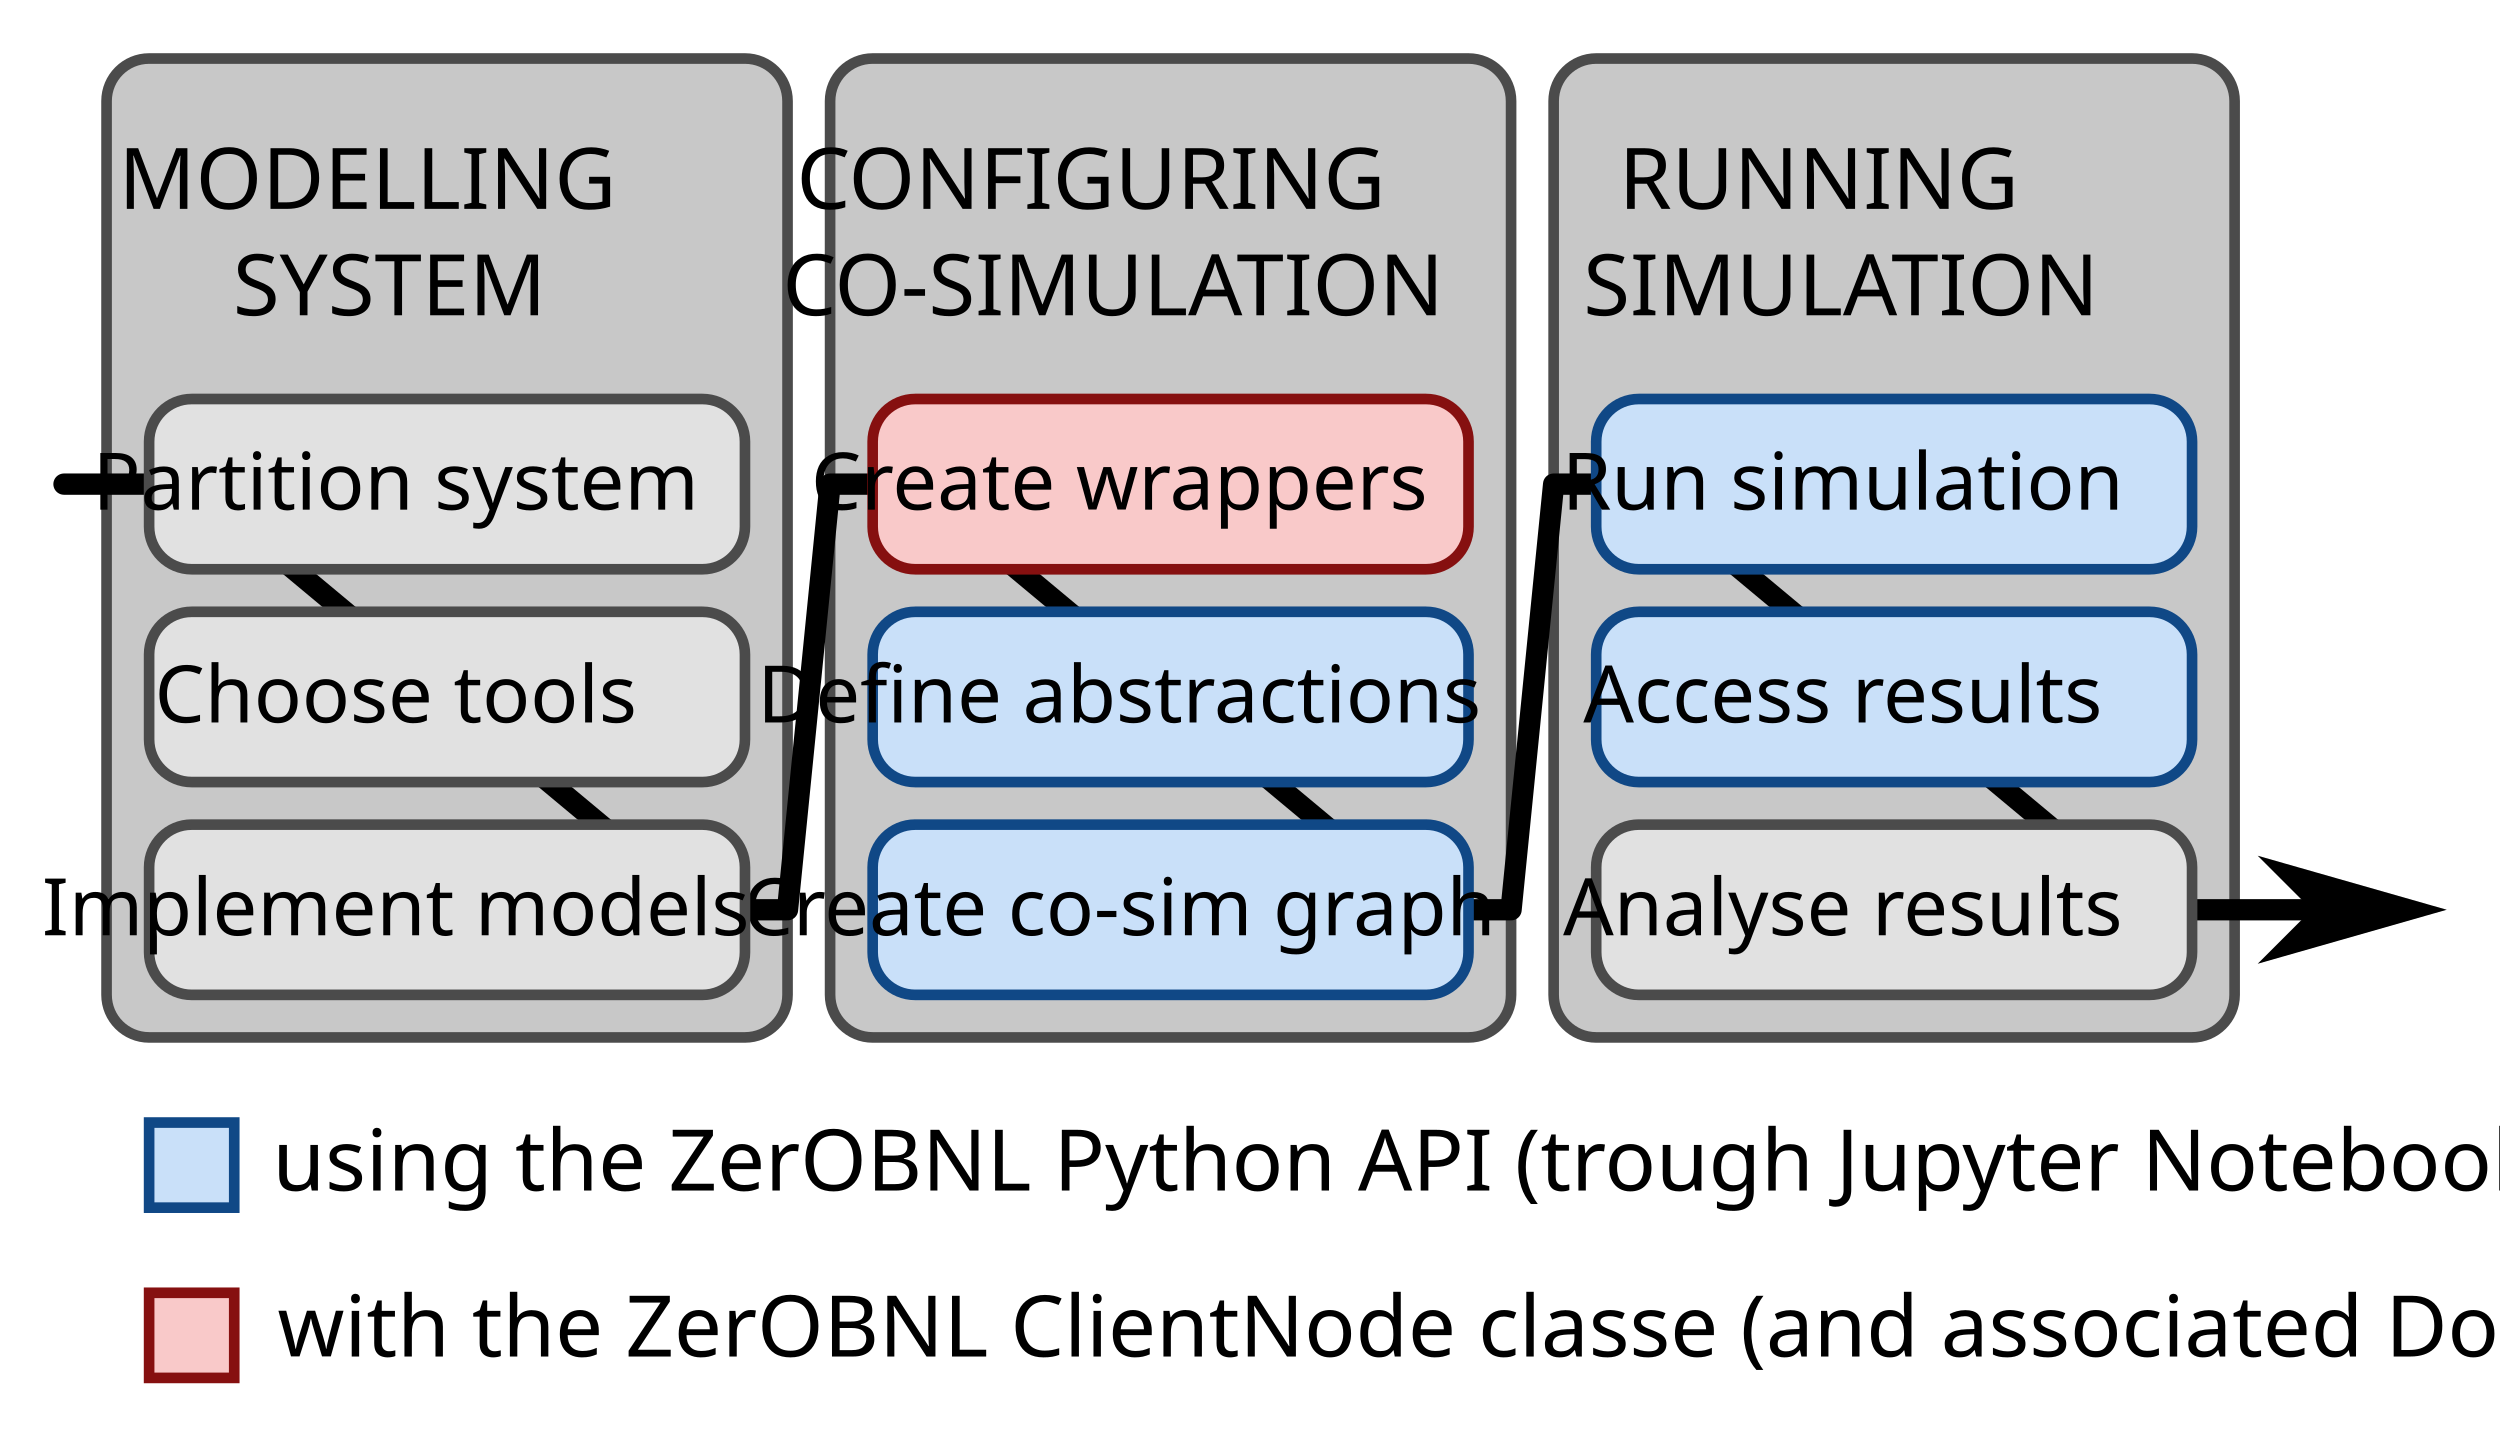
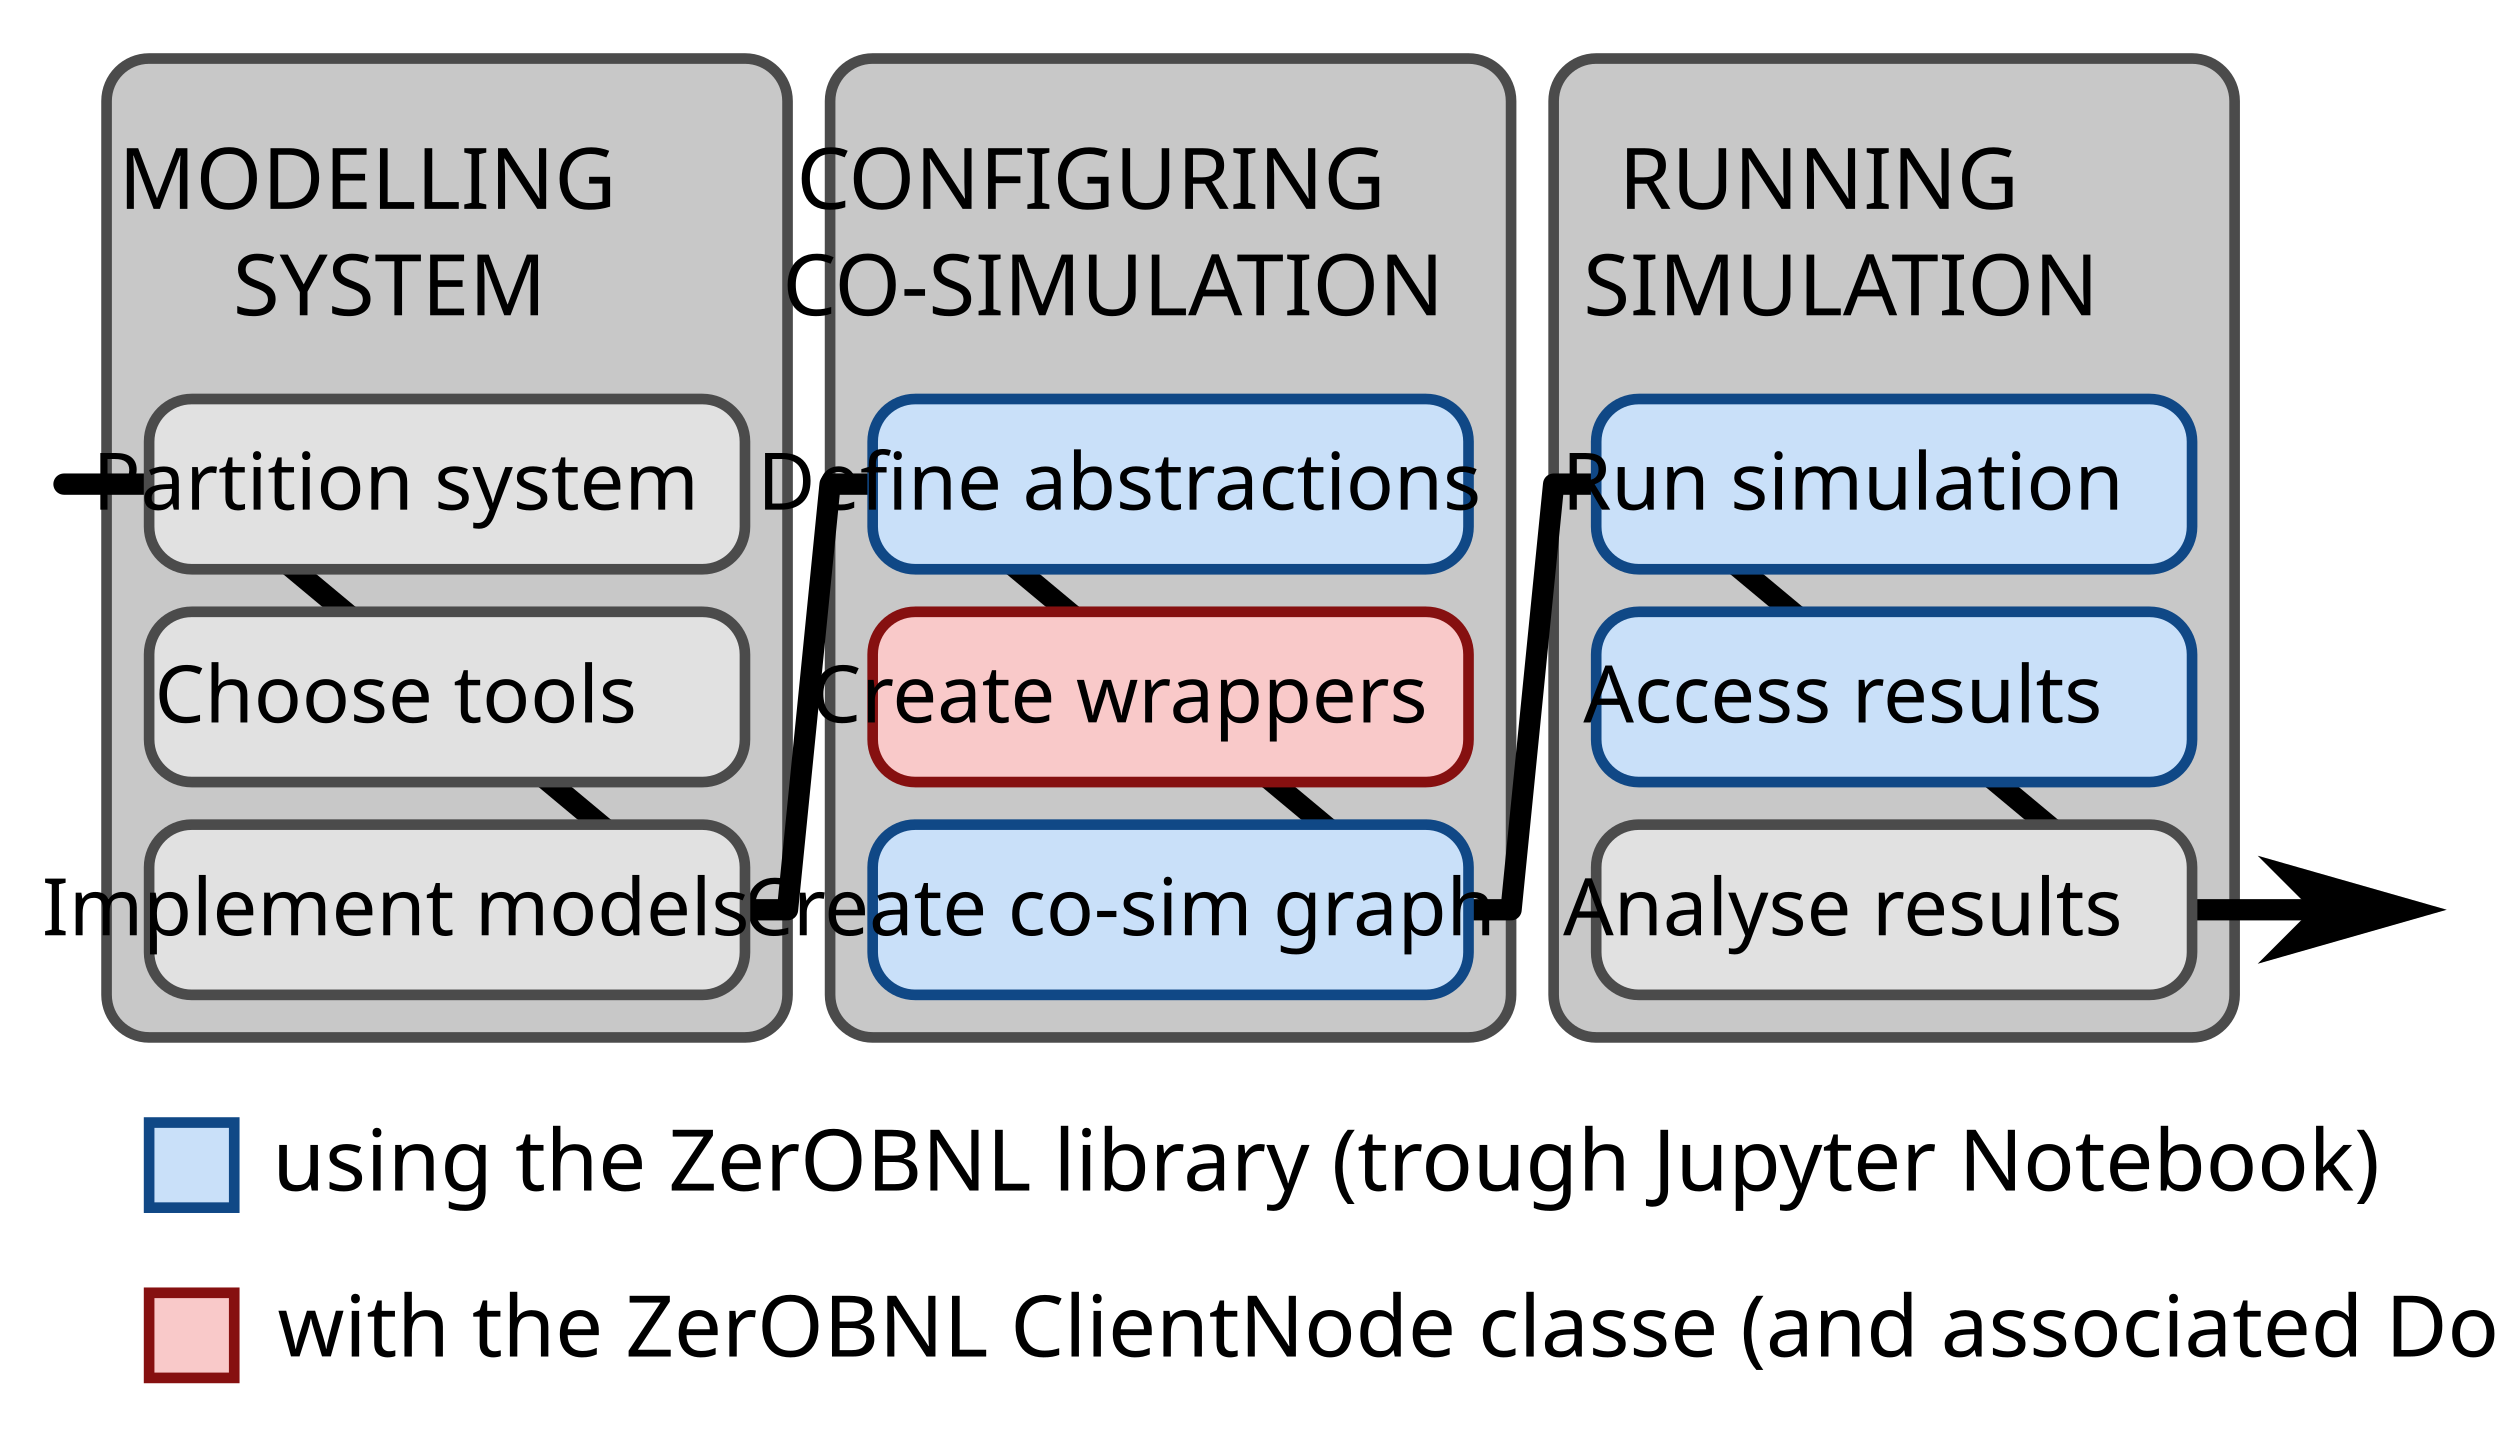
<svg xmlns="http://www.w3.org/2000/svg" width="1174.778" height="675" viewBox="0 0 310.827 178.594" version="1.1" id="svg8">
  <defs id="defs2">
    <marker orient="auto" refY="0" refX="0" id="Arrow1Mend" style="overflow:visible">
      <path id="path4929" d="M 0,0 5,-5 -12.5,0 5,5 Z" style="fill:#000000;fill-opacity:1;fill-rule:evenodd;stroke:#000000;stroke-width:1pt;stroke-opacity:1" transform="matrix(-0.4,0,0,-0.4,-4,0)" />
    </marker>
    <marker orient="auto" refY="0" refX="0" id="Arrow1Mend-9" style="overflow:visible">
      <path id="path4929-3" d="M 0,0 5,-5 -12.5,0 5,5 Z" style="fill:#000000;fill-opacity:1;fill-rule:evenodd;stroke:#000000;stroke-width:1pt;stroke-opacity:1" transform="matrix(-0.4,0,0,-0.4,-4,0)" />
    </marker>
  </defs>
  <g id="layer1" transform="translate(-214.2937,-120.3907)">
    <rect id="rect12-1-7-3-7" width="121.708" height="84.666" x="127.667" y="-492.125" style="fill:#c8c8c8;fill-opacity:1;stroke:#4b4b4b;stroke-width:1.323;stroke-miterlimit:4;stroke-dasharray:none;stroke-opacity:1" ry="5.292" transform="rotate(90)" />
    <flowRoot xml:space="preserve" id="flowRoot4636" style="font-style:normal;font-weight:normal;font-size:40px;line-height:1.25;font-family:sans-serif;letter-spacing:0px;word-spacing:0px;fill:#000000;fill-opacity:1;stroke:none" transform="matrix(0.2645833,0,0,0.2645833,0,32.41666)">
      <flowRegion id="flowRegion4638">
        <rect id="rect4640" width="460" height="440" x="680" y="300" />
      </flowRegion>
      <flowPara id="flowPara4642" />
    </flowRoot>
    <rect id="rect12-1-7-3" width="121.708" height="84.667" x="127.667" y="-402.167" style="fill:#c8c8c8;fill-opacity:1;stroke:#4b4b4b;stroke-width:1.323;stroke-miterlimit:4;stroke-dasharray:none;stroke-opacity:1" ry="5.292" transform="rotate(90)" />
    <rect id="rect12-1-75" width="121.708" height="84.667" x="127.667" y="-312.209" style="fill:#c8c8c8;fill-opacity:1;stroke:#4b4b4b;stroke-width:1.323;stroke-miterlimit:4;stroke-dasharray:none;stroke-opacity:1" ry="5.292" transform="rotate(90)" />
    <text xml:space="preserve" style="font-style:normal;font-variant:normal;font-weight:normal;font-stretch:normal;font-size:10.583px;line-height:1.25;font-family:'Ubuntu Condensed';-inkscape-font-specification:'Ubuntu Condensed, ';text-align:center;letter-spacing:0px;word-spacing:0px;text-anchor:middle;fill:#000000;fill-opacity:1;stroke:none;stroke-width:0.265" x="269.615" y="146.361" id="text4646-7-5-3">
      <tspan id="tspan4644-8-0-5" x="269.615" y="146.361" style="font-style:normal;font-variant:normal;font-weight:normal;font-stretch:normal;font-family:'Ubuntu Condensed';-inkscape-font-specification:'Ubuntu Condensed, ';text-align:center;text-anchor:middle;stroke-width:0.265">MODELLING</tspan>
      <tspan x="269.615" y="159.59" style="font-style:normal;font-variant:normal;font-weight:normal;font-stretch:normal;font-family:'Ubuntu Condensed';-inkscape-font-specification:'Ubuntu Condensed, ';text-align:center;text-anchor:middle;stroke-width:0.265" id="tspan4648-4-3-6">SYSTEM</tspan>
    </text>
    <text xml:space="preserve" style="font-style:normal;font-variant:normal;font-weight:normal;font-stretch:normal;font-size:10.583px;line-height:1.25;font-family:'Ubuntu Condensed';-inkscape-font-specification:'Ubuntu Condensed, ';text-align:center;letter-spacing:0px;word-spacing:0px;text-anchor:middle;fill:#000000;fill-opacity:1;stroke:none;stroke-width:0.265" x="359.573" y="146.361" id="text4646-7-5-6-2">
      <tspan id="tspan4644-8-0-1-9" x="359.573" y="146.361" style="font-style:normal;font-variant:normal;font-weight:normal;font-stretch:normal;font-family:'Ubuntu Condensed';-inkscape-font-specification:'Ubuntu Condensed, ';text-align:center;text-anchor:middle;stroke-width:0.265">CONFIGURING</tspan>
      <tspan x="359.573" y="159.59" style="font-style:normal;font-variant:normal;font-weight:normal;font-stretch:normal;font-family:'Ubuntu Condensed';-inkscape-font-specification:'Ubuntu Condensed, ';text-align:center;text-anchor:middle;stroke-width:0.265" id="tspan4648-4-3-0-1">CO-SIMULATION</tspan>
    </text>
    <text xml:space="preserve" style="font-style:normal;font-variant:normal;font-weight:normal;font-stretch:normal;font-size:10.583px;line-height:1.25;font-family:'Ubuntu Condensed';-inkscape-font-specification:'Ubuntu Condensed, ';text-align:center;letter-spacing:0px;word-spacing:0px;text-anchor:middle;fill:#000000;fill-opacity:1;stroke:none;stroke-width:0.265" x="450.06" y="146.361" id="text4646-7-5-6-6-2">
      <tspan id="tspan4644-8-0-1-3-7" x="450.06" y="146.361" style="font-style:normal;font-variant:normal;font-weight:normal;font-stretch:normal;font-family:'Ubuntu Condensed';-inkscape-font-specification:'Ubuntu Condensed, ';text-align:center;text-anchor:middle;stroke-width:0.265">RUNNING</tspan>
      <tspan x="450.06" y="159.59" style="font-style:normal;font-variant:normal;font-weight:normal;font-stretch:normal;font-family:'Ubuntu Condensed';-inkscape-font-specification:'Ubuntu Condensed, ';text-align:center;text-anchor:middle;stroke-width:0.265" id="tspan4648-4-3-0-2-0">SIMULATION</tspan>
    </text>
    <path style="fill:none;stroke:#000000;stroke-width:2.646;stroke-linecap:round;stroke-linejoin:round;stroke-miterlimit:4;stroke-dasharray:none;stroke-dashoffset:0;stroke-opacity:1;marker-end:url(#Arrow1Mend-9)" d="m 222.25,180.583 15.875,1e-5 63.5,52.917 h 10.583 L 317.5,180.583 h 10.583 l 63.5,52.917 h 10.583 l 5.292,-52.917 h 10.583 l 63.5,52.917 h 31.75" id="path4918-6" />
    <rect id="rect12-62-0" width="74.083" height="21.167" x="412.75" y="170" style="fill:#c9e0f9;fill-opacity:1;stroke:#104886;stroke-width:1.323;stroke-miterlimit:4;stroke-dasharray:none;stroke-opacity:1" ry="5.292" />
    <rect id="rect12-9-6" width="74.083" height="21.167" x="412.75" y="222.917" style="fill:#e1e1e1;fill-opacity:1;stroke:#4b4b4b;stroke-width:1.323;stroke-miterlimit:4;stroke-dasharray:none;stroke-opacity:1" ry="5.292" />
    <text xml:space="preserve" style="font-style:normal;font-variant:normal;font-weight:normal;font-stretch:normal;font-size:9.878px;line-height:1.25;font-family:'Ubuntu Condensed';-inkscape-font-specification:'Ubuntu Condensed, ';text-align:center;letter-spacing:0px;word-spacing:0px;text-anchor:middle;fill:#000000;fill-opacity:1;stroke:none;stroke-width:0.265" x="449.831" y="183.758" id="text4646-3-5-2">
      <tspan x="449.831" y="183.758" style="font-style:normal;font-variant:normal;font-weight:normal;font-stretch:normal;font-size:9.878px;font-family:'Ubuntu Condensed';-inkscape-font-specification:'Ubuntu Condensed, ';text-align:center;text-anchor:middle;stroke-width:0.265" id="tspan4648-0-92-6">Run simulation</tspan>
    </text>
    <text xml:space="preserve" style="font-style:normal;font-variant:normal;font-weight:normal;font-stretch:normal;font-size:9.878px;line-height:1.25;font-family:'Ubuntu Condensed';-inkscape-font-specification:'Ubuntu Condensed, ';text-align:center;letter-spacing:0px;word-spacing:0px;text-anchor:middle;fill:#000000;fill-opacity:1;stroke:none;stroke-width:0.265" x="449.831" y="236.675" id="text4646-3-28-1">
      <tspan x="449.831" y="236.675" style="font-style:normal;font-variant:normal;font-weight:normal;font-stretch:normal;font-size:9.878px;font-family:'Ubuntu Condensed';-inkscape-font-specification:'Ubuntu Condensed, ';text-align:center;text-anchor:middle;stroke-width:0.265" id="tspan4648-0-97-8">Analyse results</tspan>
    </text>
-     <rect id="rect12-7-9" width="74.083" height="21.167" x="322.792" y="170" style="fill:#f9c9c9;fill-opacity:1;stroke:#861010;stroke-width:1.323;stroke-miterlimit:4;stroke-dasharray:none;stroke-opacity:1" ry="5.292" />
-     <rect id="rect12-5-2" width="74.083" height="21.167" x="322.792" y="196.458" style="fill:#c9e0f9;fill-opacity:1;stroke:#104886;stroke-width:1.323;stroke-miterlimit:4;stroke-dasharray:none;stroke-opacity:1" ry="5.292" />
+     <rect id="rect12-7-9" width="74.083" height="21.167" x="322.792" y="196.458" style="fill:#f9c9c9;fill-opacity:1;stroke:#861010;stroke-width:1.323;stroke-miterlimit:4;stroke-dasharray:none;stroke-opacity:1" ry="5.292" />
+     <rect id="rect12-5-2" width="74.083" height="21.167" x="322.792" y="170" style="fill:#c9e0f9;fill-opacity:1;stroke:#104886;stroke-width:1.323;stroke-miterlimit:4;stroke-dasharray:none;stroke-opacity:1" ry="5.292" />
    <rect id="rect12-35-0" width="74.083" height="21.167" x="322.792" y="222.917" style="fill:#c9e0f9;fill-opacity:1;stroke:#104886;stroke-width:1.323;stroke-miterlimit:4;stroke-dasharray:none;stroke-opacity:1" ry="5.292" />
-     <text xml:space="preserve" style="font-style:normal;font-variant:normal;font-weight:normal;font-stretch:normal;font-size:9.878px;line-height:1.25;font-family:'Ubuntu Condensed';-inkscape-font-specification:'Ubuntu Condensed, ';text-align:center;letter-spacing:0px;word-spacing:0px;text-anchor:middle;fill:#000000;fill-opacity:1;stroke:none;stroke-width:0.265" x="359.873" y="183.758" id="text4646-3-7-2">
-       <tspan x="359.873" y="183.758" style="font-style:normal;font-variant:normal;font-weight:normal;font-stretch:normal;font-size:9.878px;font-family:'Ubuntu Condensed';-inkscape-font-specification:'Ubuntu Condensed, ';text-align:center;text-anchor:middle;stroke-width:0.265" id="tspan4648-0-9-3">Create wrappers</tspan>
+     <text xml:space="preserve" style="font-style:normal;font-variant:normal;font-weight:normal;font-stretch:normal;font-size:9.878px;line-height:1.25;font-family:'Ubuntu Condensed';-inkscape-font-specification:'Ubuntu Condensed, ';text-align:center;letter-spacing:0px;word-spacing:0px;text-anchor:middle;fill:#000000;fill-opacity:1;stroke:none;stroke-width:0.265" x="359.873" y="210.217" id="text4646-3-7-2">
+       <tspan x="359.873" y="210.217" style="font-style:normal;font-variant:normal;font-weight:normal;font-stretch:normal;font-size:9.878px;font-family:'Ubuntu Condensed';-inkscape-font-specification:'Ubuntu Condensed, ';text-align:center;text-anchor:middle;stroke-width:0.265" id="tspan4648-0-9-3">Create wrappers</tspan>
    </text>
-     <text xml:space="preserve" style="font-style:normal;font-variant:normal;font-weight:normal;font-stretch:normal;font-size:9.878px;line-height:1.25;font-family:'Ubuntu Condensed';-inkscape-font-specification:'Ubuntu Condensed, ';text-align:center;letter-spacing:0px;word-spacing:0px;text-anchor:middle;fill:#000000;fill-opacity:1;stroke:none;stroke-width:0.265" x="359.873" y="210.217" id="text4646-3-2-7">
-       <tspan x="359.873" y="210.217" style="font-style:normal;font-variant:normal;font-weight:normal;font-stretch:normal;font-size:9.878px;font-family:'Ubuntu Condensed';-inkscape-font-specification:'Ubuntu Condensed, ';text-align:center;text-anchor:middle;stroke-width:0.265" id="tspan4648-0-0-5">Define abstractions</tspan>
+     <text xml:space="preserve" style="font-style:normal;font-variant:normal;font-weight:normal;font-stretch:normal;font-size:9.878px;line-height:1.25;font-family:'Ubuntu Condensed';-inkscape-font-specification:'Ubuntu Condensed, ';text-align:center;letter-spacing:0px;word-spacing:0px;text-anchor:middle;fill:#000000;fill-opacity:1;stroke:none;stroke-width:0.265" x="359.873" y="183.758" id="text4646-3-2-7">
+       <tspan x="359.873" y="183.758" style="font-style:normal;font-variant:normal;font-weight:normal;font-stretch:normal;font-size:9.878px;font-family:'Ubuntu Condensed';-inkscape-font-specification:'Ubuntu Condensed, ';text-align:center;text-anchor:middle;stroke-width:0.265" id="tspan4648-0-0-5">Define abstractions</tspan>
    </text>
    <text xml:space="preserve" style="font-style:normal;font-variant:normal;font-weight:normal;font-stretch:normal;font-size:9.878px;line-height:1.25;font-family:'Ubuntu Condensed';-inkscape-font-specification:'Ubuntu Condensed, ';text-align:center;letter-spacing:0px;word-spacing:0px;text-anchor:middle;fill:#000000;fill-opacity:1;stroke:none;stroke-width:0.265" x="359.873" y="236.675" id="text4646-3-23-9">
      <tspan x="359.873" y="236.675" style="font-style:normal;font-variant:normal;font-weight:normal;font-stretch:normal;font-size:9.878px;font-family:'Ubuntu Condensed';-inkscape-font-specification:'Ubuntu Condensed, ';text-align:center;text-anchor:middle;stroke-width:0.265" id="tspan4648-0-7-2">Create co-sim graph</tspan>
    </text>
    <rect id="rect12-2" width="74.083" height="21.167" x="232.833" y="170" style="fill:#e1e1e1;fill-opacity:1;stroke:#4b4b4b;stroke-width:1.323;stroke-miterlimit:4;stroke-dasharray:none;stroke-opacity:1" ry="5.292" />
    <rect id="rect12-3-8" width="74.083" height="21.167" x="232.833" y="196.458" style="fill:#e1e1e1;fill-opacity:1;stroke:#4b4b4b;stroke-width:1.323;stroke-miterlimit:4;stroke-dasharray:none;stroke-opacity:1" ry="5.292" />
    <rect id="rect12-6-9" width="74.083" height="21.167" x="232.833" y="222.917" style="fill:#e1e1e1;fill-opacity:1;stroke:#4b4b4b;stroke-width:1.323;stroke-miterlimit:4;stroke-dasharray:none;stroke-opacity:1" ry="5.292" />
    <text xml:space="preserve" style="font-style:normal;font-variant:normal;font-weight:normal;font-stretch:normal;font-size:9.878px;line-height:1.25;font-family:'Ubuntu Condensed';-inkscape-font-specification:'Ubuntu Condensed, ';text-align:center;letter-spacing:0px;word-spacing:0px;text-anchor:middle;fill:#000000;fill-opacity:1;stroke:none;stroke-width:0.265" x="269.915" y="183.758" id="text4646-3-73">
      <tspan x="269.915" y="183.758" style="font-style:normal;font-variant:normal;font-weight:normal;font-stretch:normal;font-size:9.878px;font-family:'Ubuntu Condensed';-inkscape-font-specification:'Ubuntu Condensed, ';text-align:center;text-anchor:middle;stroke-width:0.265" id="tspan4648-0-6">Partition system</tspan>
    </text>
    <text xml:space="preserve" style="font-style:normal;font-variant:normal;font-weight:normal;font-stretch:normal;font-size:9.878px;line-height:1.25;font-family:'Ubuntu Condensed';-inkscape-font-specification:'Ubuntu Condensed, ';text-align:center;letter-spacing:0px;word-spacing:0px;text-anchor:middle;fill:#000000;fill-opacity:1;stroke:none;stroke-width:0.265" x="269.915" y="210.217" id="text4646-3-6-1">
      <tspan x="269.915" y="210.217" style="font-style:normal;font-variant:normal;font-weight:normal;font-stretch:normal;font-size:9.878px;font-family:'Ubuntu Condensed';-inkscape-font-specification:'Ubuntu Condensed, ';text-align:center;text-anchor:middle;stroke-width:0.265" id="tspan4648-0-2-2">Choose tools</tspan>
    </text>
    <text xml:space="preserve" style="font-style:normal;font-variant:normal;font-weight:normal;font-stretch:normal;font-size:9.878px;line-height:1.25;font-family:'Ubuntu Condensed';-inkscape-font-specification:'Ubuntu Condensed, ';text-align:center;letter-spacing:0px;word-spacing:0px;text-anchor:middle;fill:#000000;fill-opacity:1;stroke:none;stroke-width:0.265" x="269.915" y="236.675" id="text4646-3-61-9">
      <tspan x="269.915" y="236.675" style="font-style:normal;font-variant:normal;font-weight:normal;font-stretch:normal;font-size:9.878px;font-family:'Ubuntu Condensed';-inkscape-font-specification:'Ubuntu Condensed, ';text-align:center;text-anchor:middle;stroke-width:0.265" id="tspan4648-0-8-3">Implement models</tspan>
    </text>
    <rect id="rect12-9-6-1" width="74.083" height="21.167" x="412.75" y="196.458" style="fill:#c9e0f9;fill-opacity:1;stroke:#104886;stroke-width:1.323;stroke-miterlimit:4;stroke-dasharray:none;stroke-opacity:1" ry="5.292" />
    <text xml:space="preserve" style="font-style:normal;font-variant:normal;font-weight:normal;font-stretch:normal;font-size:9.878px;line-height:1.25;font-family:'Ubuntu Condensed';-inkscape-font-specification:'Ubuntu Condensed, ';text-align:center;letter-spacing:0px;word-spacing:0px;text-anchor:middle;fill:#000000;fill-opacity:1;stroke:none;stroke-width:0.265" x="449.831" y="210.217" id="text4646-3-28-1-9">
      <tspan x="449.831" y="210.217" style="font-style:normal;font-variant:normal;font-weight:normal;font-stretch:normal;font-size:9.878px;font-family:'Ubuntu Condensed';-inkscape-font-specification:'Ubuntu Condensed, ';text-align:center;text-anchor:middle;stroke-width:0.265" id="tspan4648-0-97-8-4">Access results</tspan>
    </text>
    <rect id="rect12-5-2-7" width="10.583" height="10.583" x="232.833" y="259.958" style="fill:#c9e0f9;fill-opacity:1;stroke:#104886;stroke-width:1.323;stroke-miterlimit:4;stroke-dasharray:none;stroke-opacity:1" ry="0" />
    <rect id="rect12-5-2-7-8" width="10.583" height="10.583" x="232.833" y="281.125" style="fill:#f9c9c9;fill-opacity:1;stroke:#861010;stroke-width:1.323;stroke-miterlimit:4;stroke-dasharray:none;stroke-opacity:1" ry="0" />
    <text xml:space="preserve" style="font-style:normal;font-variant:normal;font-weight:normal;font-stretch:normal;font-size:10.583px;line-height:1.25;font-family:'Ubuntu Condensed';-inkscape-font-specification:'Ubuntu Condensed, ';text-align:start;letter-spacing:0px;word-spacing:0px;text-anchor:start;fill:#000000;fill-opacity:1;stroke:none;stroke-width:0.265" x="248.179" y="268.41" id="text4646-4">
-       <tspan x="248.179" y="268.41" style="font-style:normal;font-variant:normal;font-weight:normal;font-stretch:normal;font-family:'Ubuntu Condensed';-inkscape-font-specification:'Ubuntu Condensed, ';text-align:start;text-anchor:start;stroke-width:0.265" id="tspan4648-03">using the ZerOBNL Python API (trough Jupyter Notebook)</tspan>
+       <tspan x="248.179" y="268.41" style="font-style:normal;font-variant:normal;font-weight:normal;font-stretch:normal;font-family:'Ubuntu Condensed';-inkscape-font-specification:'Ubuntu Condensed, ';text-align:start;text-anchor:start;stroke-width:0.265" id="tspan4648-03">using the ZerOBNL library (trough Jupyter Notebook)</tspan>
    </text>
    <text xml:space="preserve" style="font-style:normal;font-variant:normal;font-weight:normal;font-stretch:normal;font-size:10.583px;line-height:1.25;font-family:'Ubuntu Condensed';-inkscape-font-specification:'Ubuntu Condensed, ';text-align:start;letter-spacing:0px;word-spacing:0px;text-anchor:start;fill:#000000;fill-opacity:1;stroke:none;stroke-width:0.265" x="248.802" y="289.047" id="text4646-4-6">
      <tspan x="248.802" y="289.047" style="font-style:normal;font-variant:normal;font-weight:normal;font-stretch:normal;font-family:'Ubuntu Condensed';-inkscape-font-specification:'Ubuntu Condensed, ';text-align:start;text-anchor:start;stroke-width:0.265" id="tspan4648-03-1">with the ZerOBNL ClientNode classe (and associated Dockerfile)</tspan>
    </text>
  </g>
</svg>
